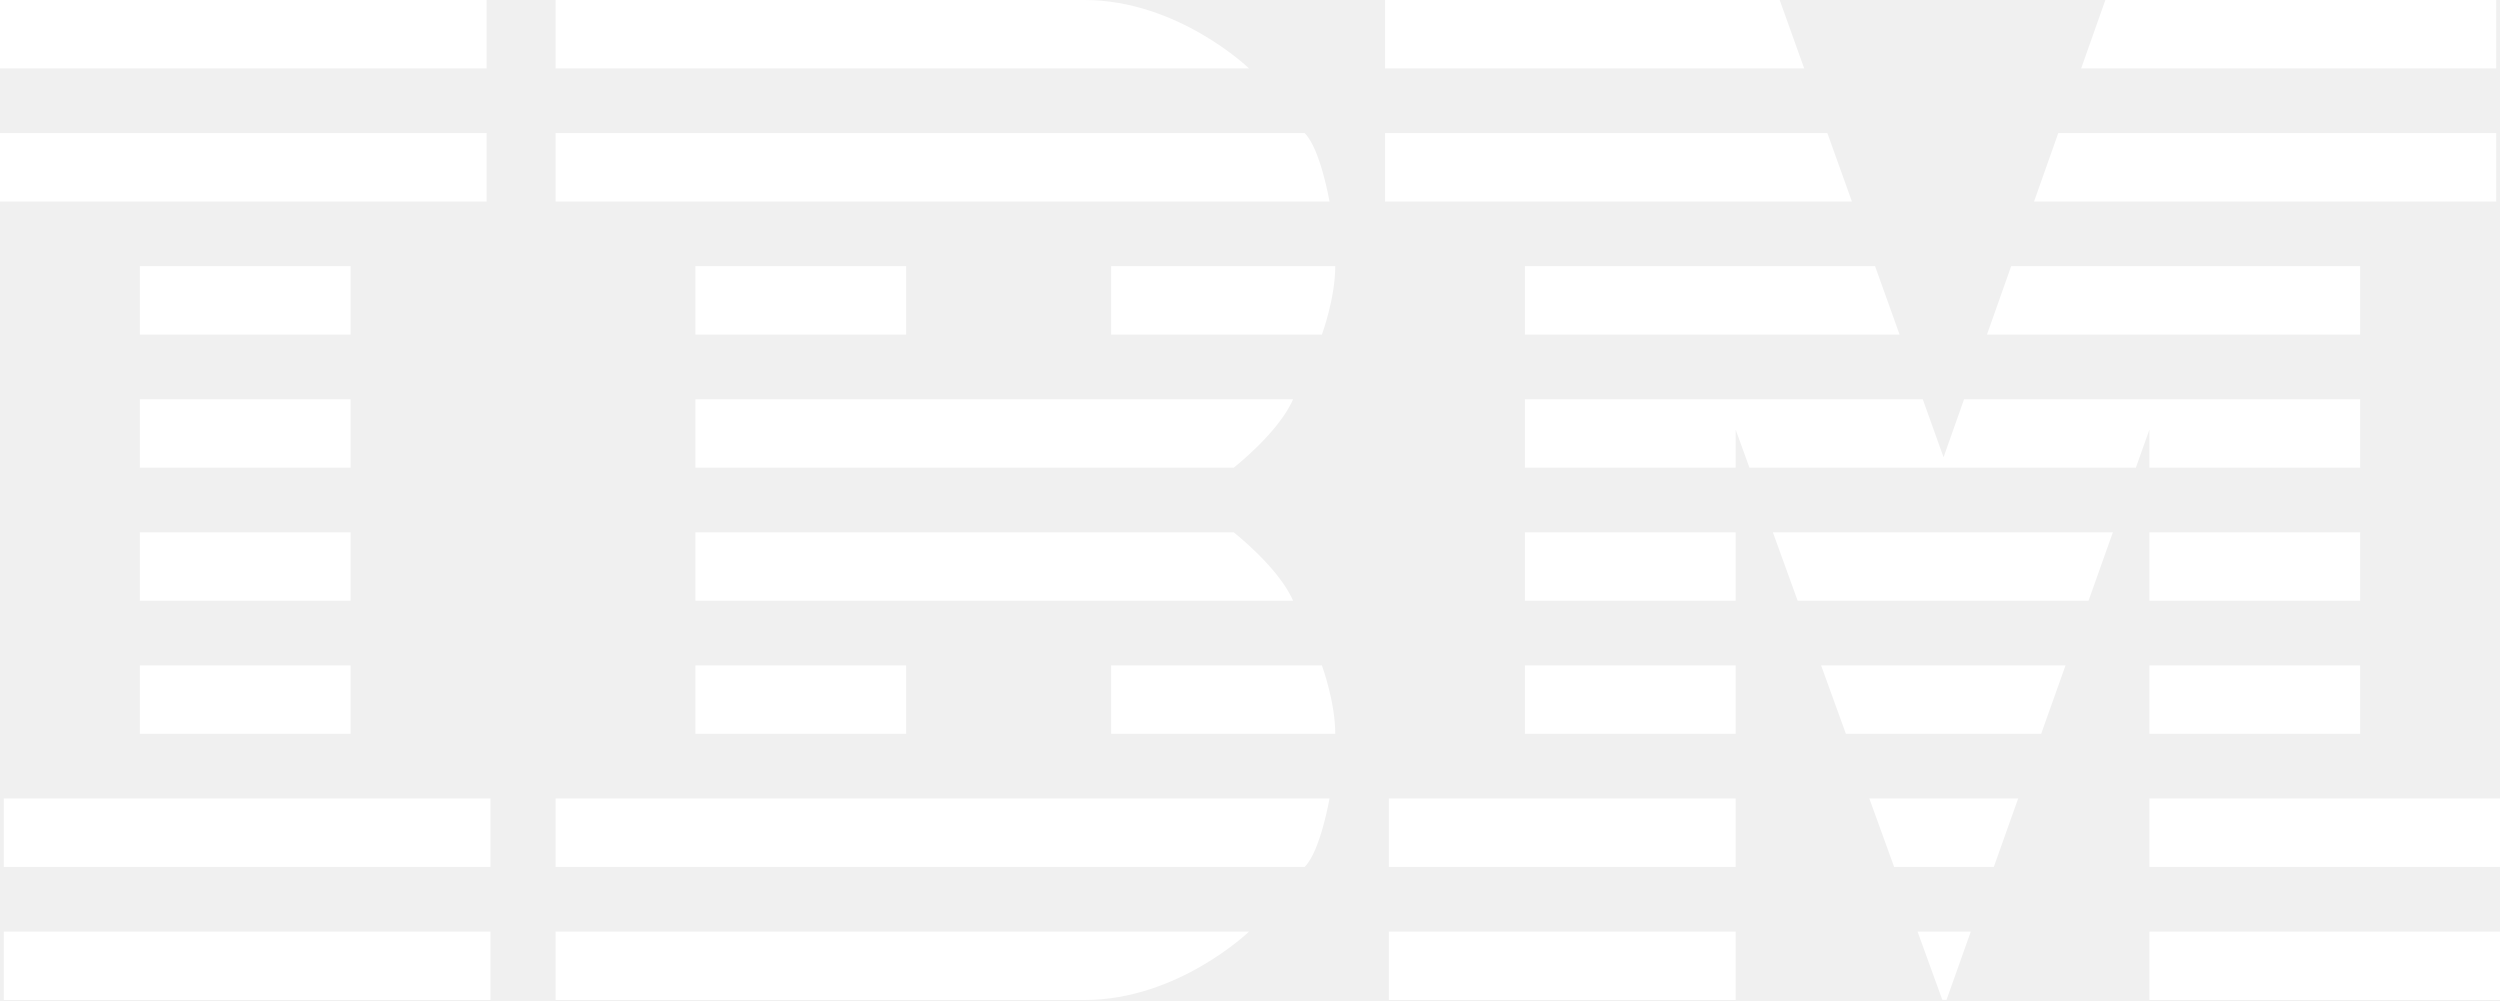
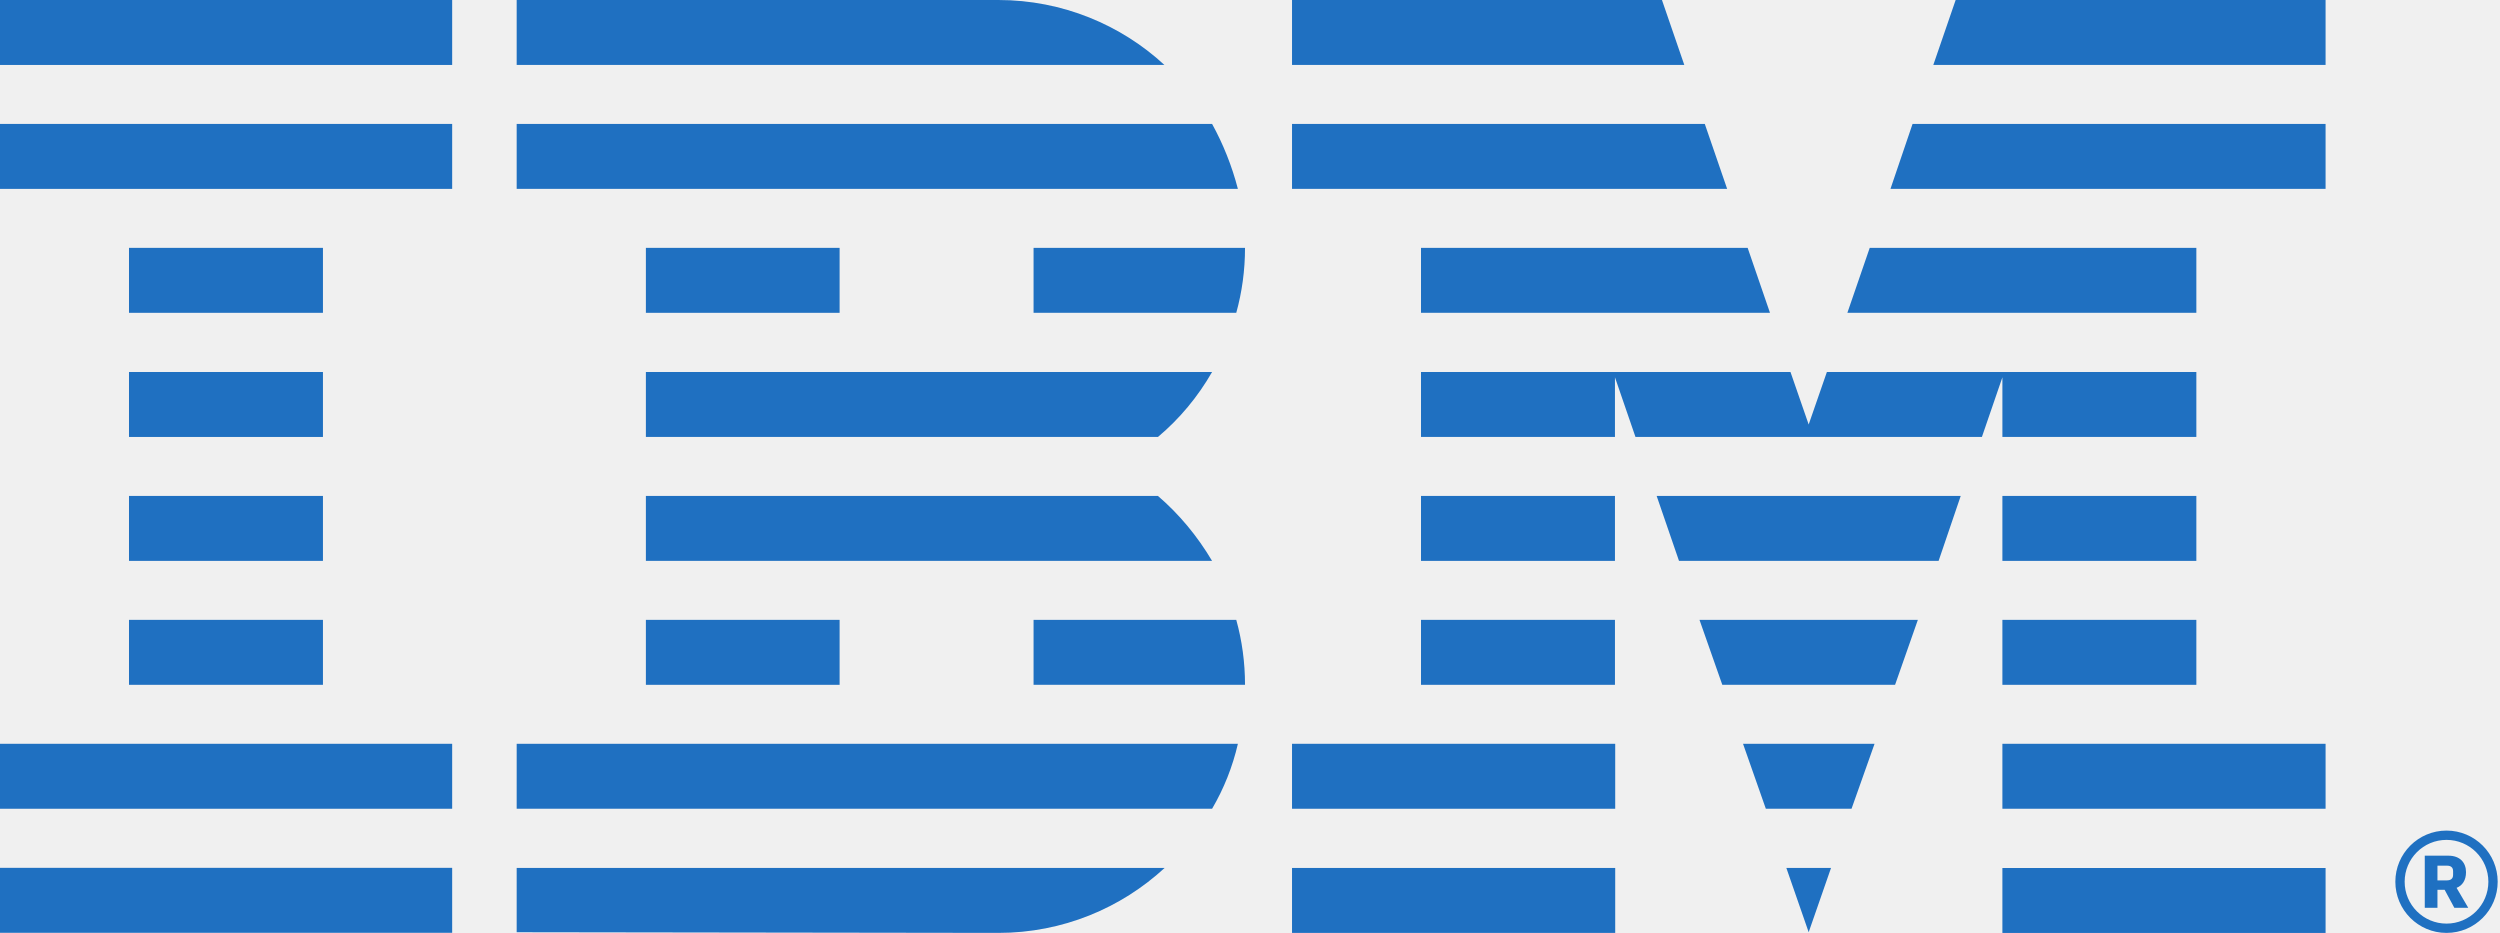
- <svg xmlns="http://www.w3.org/2000/svg" xmlns:xlink="http://www.w3.org/1999/xlink" width="999.992" height="400.002" version="1.1" id="svg10">
-   <defs id="defs14" />
-   <clipPath id="b">
-     <path d="M 0,-1 V 82 H 55.937 V 318 H 1.523 v 82 h 194.65 V 318 H 140.235 V 82 h 54.414 V -1 Z m 554.02,1 v 82 h 55.938 v 236 h -54.414 v 82 h 138.71 V 171.84 l 82.656,228.08 1.68,0.04 81.172,-228.12 V 400 h 140.23 V 318 H 944.054 V 82 h 54.415 V 0 H 842.139 L 777.413,182.89 711.866,0 Z" id="path2" />
-     <path id="a" d="m 222.23,0 v 82 h 55.937 v 130 h 215.31 v -24.928 c 0,0 18.011,-14.042 23.75,-27.367 L 528.75,133.85 c 0,0 5.352,-14.472 5.352,-27.405 L 531.797,80.59 c 0,0 -3.616,-21.063 -9.922,-27.328 L 499.609,27.367 C 499.609,27.367 471.276,0 433.75,0 Z m 140.23,82 h 81.992 v 76 H 362.46 Z" />
-     <use transform="matrix(1,0,0,-1,0,400)" xlink:href="#a" id="use5" x="0" y="0" width="100%" height="100%" />
-   </clipPath>
-   <path style="color:#000000;font-style:normal;font-variant:normal;font-weight:normal;font-stretch:normal;font-size:medium;line-height:normal;font-family:sans-serif;font-variant-ligatures:normal;font-variant-position:normal;font-variant-caps:normal;font-variant-numeric:normal;font-variant-alternates:normal;font-feature-settings:normal;text-indent:0;text-align:start;text-decoration:none;text-decoration-line:none;text-decoration-style:solid;text-decoration-color:#000000;letter-spacing:normal;word-spacing:normal;text-transform:none;writing-mode:lr-tb;direction:ltr;text-orientation:mixed;dominant-baseline:auto;baseline-shift:baseline;text-anchor:start;white-space:normal;shape-padding:0;clip-rule:nonzero;display:inline;overflow:visible;visibility:visible;opacity:1;isolation:auto;mix-blend-mode:normal;color-interpolation:sRGB;color-interpolation-filters:linearRGB;solid-color:#000000;solid-opacity:1;vector-effect:none;fill:#ffffff;fill-opacity:1;fill-rule:nonzero;stroke:none;stroke-width:27.37;stroke-linecap:butt;stroke-linejoin:miter;stroke-miterlimit:4;stroke-dasharray:none;stroke-dashoffset:0;stroke-opacity:1;color-rendering:auto;image-rendering:auto;shape-rendering:auto;text-rendering:auto;enable-background:accumulate" d="M 0,-0.002 V 27.367 H 1016.314 V 53.23 H 0 v 27.369 H 1043.686 V -0.002 Z M 0,106.463 v 27.369 h 961.314 v 25.871 H -13.686 v 80.594 H 961.314 v 25.852 H 0 v 27.369 h 988.686 v -80.592 H 13.686 V 187.074 H 988.686 v -80.611 z m 0,212.928 v 27.369 h 1016.314 v 25.873 H 0 v 27.369 h 1043.686 v -80.611 z" clip-path="url(#b)" id="path8" transform="translate(0,0.00195313)" />
+ <svg xmlns="http://www.w3.org/2000/svg" version="1.1" id="IBM_logo_8-bar_blue" x="0px" y="0px" width="1075px" height="401.15px" viewBox="0 0 1075 401.15" enable-background="new 0 0 1000 401.15" xml:space="preserve">
+   <g id="IBM_logo" fill="#1f70c1">
+     <g id="I">
+       <rect y="373.17" width="194.43" height="27.932" />
+       <rect y="319.83" width="194.43" height="27.932" />
+       <rect x="55.468" y="266.54" width="83.399" height="27.932" />
+       <rect x="55.468" y="213.25" width="83.399" height="27.932" />
+       <rect x="55.468" y="159.96" width="83.399" height="27.932" />
+       <rect x="55.468" y="106.58" width="83.399" height="27.932" />
+       <rect y="53.288" width="194.43" height="27.932" />
+       <rect width="194.43" height="27.932" />
+     </g>
+     <g id="B">
+       <path d="m222.17 400.85 207.11 0.297c27.734 0 52.793-10.697 71.513-27.932h-278.62z" />
+       <path d="m222.17 347.76h299.03c5.051-8.617 8.815-18.027 11.094-27.932h-310.12z" />
+       <rect x="277.73" y="266.54" width="83.3" height="27.932" />
+       <path d="m444.43 266.54v27.932h90.927c0-9.608-1.288-19.017-3.764-27.932z" />
+       <path d="m497.92 213.25h-220.19v27.932h243.46c-6.34-10.698-14.165-20.107-23.277-27.932z" />
+       <path d="m277.73 159.96v27.932h220.19c9.311-7.825 17.135-17.235 23.277-27.932z" />
+       <rect x="277.73" y="106.58" width="83.3" height="27.932" />
+       <path d="m444.43 134.51h87.163c2.476-8.914 3.764-18.324 3.764-27.932h-90.927z" />
+       <path d="m521.2 53.288h-299.03v27.932h310.12c-2.575-9.905-6.339-19.314-11.093-27.932z" />
+       <path d="m429.28 0h-207.11v27.932h278.53c-18.621-17.235-43.878-27.932-71.414-27.932z" />
+     </g>
+     <g id="M">
+       <polygon points="555.57 81.22 742.67 81.22 733.06 53.288 555.57 53.288" />
+       <polygon points="555.57 27.932 724.25 27.932 714.64 0 555.57 0" />
+       <polygon points="861.03 401.17 861.03 373.24 1e3 373.24 1e3 401.17" stroke-width="1.002" />
+       <polygon points="861.03 347.76 861.03 319.83 1e3 319.83 1e3 347.76" />
+       <polygon points="777.73 182.54 769.91 159.96 694.43 159.96 611.03 159.96 611.03 187.89 694.43 187.89 694.43 162.24 703.25 187.89 852.22 187.89 861.03 162.24 861.03 187.89 944.43 187.89 944.43 159.96 861.03 159.96 785.56 159.96" />
+       <polygon points="944.43 106.58 803.98 106.58 794.37 134.51 944.43 134.51" />
+       <polygon points="1e3 27.932 1e3 0 840.93 0 831.32 27.932" />
+       <polygon points="768.13 373.22 777.73 400.85 787.34 373.22" />
+       <polygon points="749.5 319.83 759.31 347.76 796.16 347.76 806.06 319.83" />
+       <polygon points="730.78 266.54 740.59 294.47 814.88 294.47 824.68 266.54" />
+       <polygon points="721.97 241.18 833.6 241.18 843.11 213.25 712.36 213.25" />
+       <polygon points="611.03 134.51 761.09 134.51 751.49 106.58 611.03 106.58" />
+       <polygon points="1e3 53.288 822.4 53.288 812.9 81.22 1e3 81.22" />
+       <rect x="555.57" y="373.22" width="138.97" height="27.932" />
+       <rect x="555.57" y="319.83" width="138.97" height="27.932" />
+       <rect x="611.03" y="266.54" width="83.399" height="27.932" />
+       <rect x="611.03" y="213.25" width="83.399" height="27.932" />
+       <rect x="861.03" y="213.25" width="83.399" height="27.932" />
+       <rect x="861.03" y="266.54" width="83.399" height="27.932" />
+     </g>
+     <path id="Registered" d="m1052 357.15a22 22 0 0 0-22 22 22 22 0 0 0 22 22 22 22 0 0 0 22-22 22 22 0 0 0-22-22zm0 4a18 18 0 0 1 18 18 18 18 0 0 1-18 18 18 18 0 0 1-18-18 18 18 0 0 1 18-18zm-9.348 6.793v22.414h5.453v-7.731h3.098l4.164 7.731h5.98l-5.023-8.582c2.462-0.964 4.062-3.216 4.062-6.75 0-4.082-2.559-7.082-7.582-7.082zm5.453 4.289h4.055c1.711 0 2.668 0.75 2.668 2.356v1.613c0 1.605-0.957 2.359-2.668 2.359h-4.055z" />
+   </g>
</svg>
